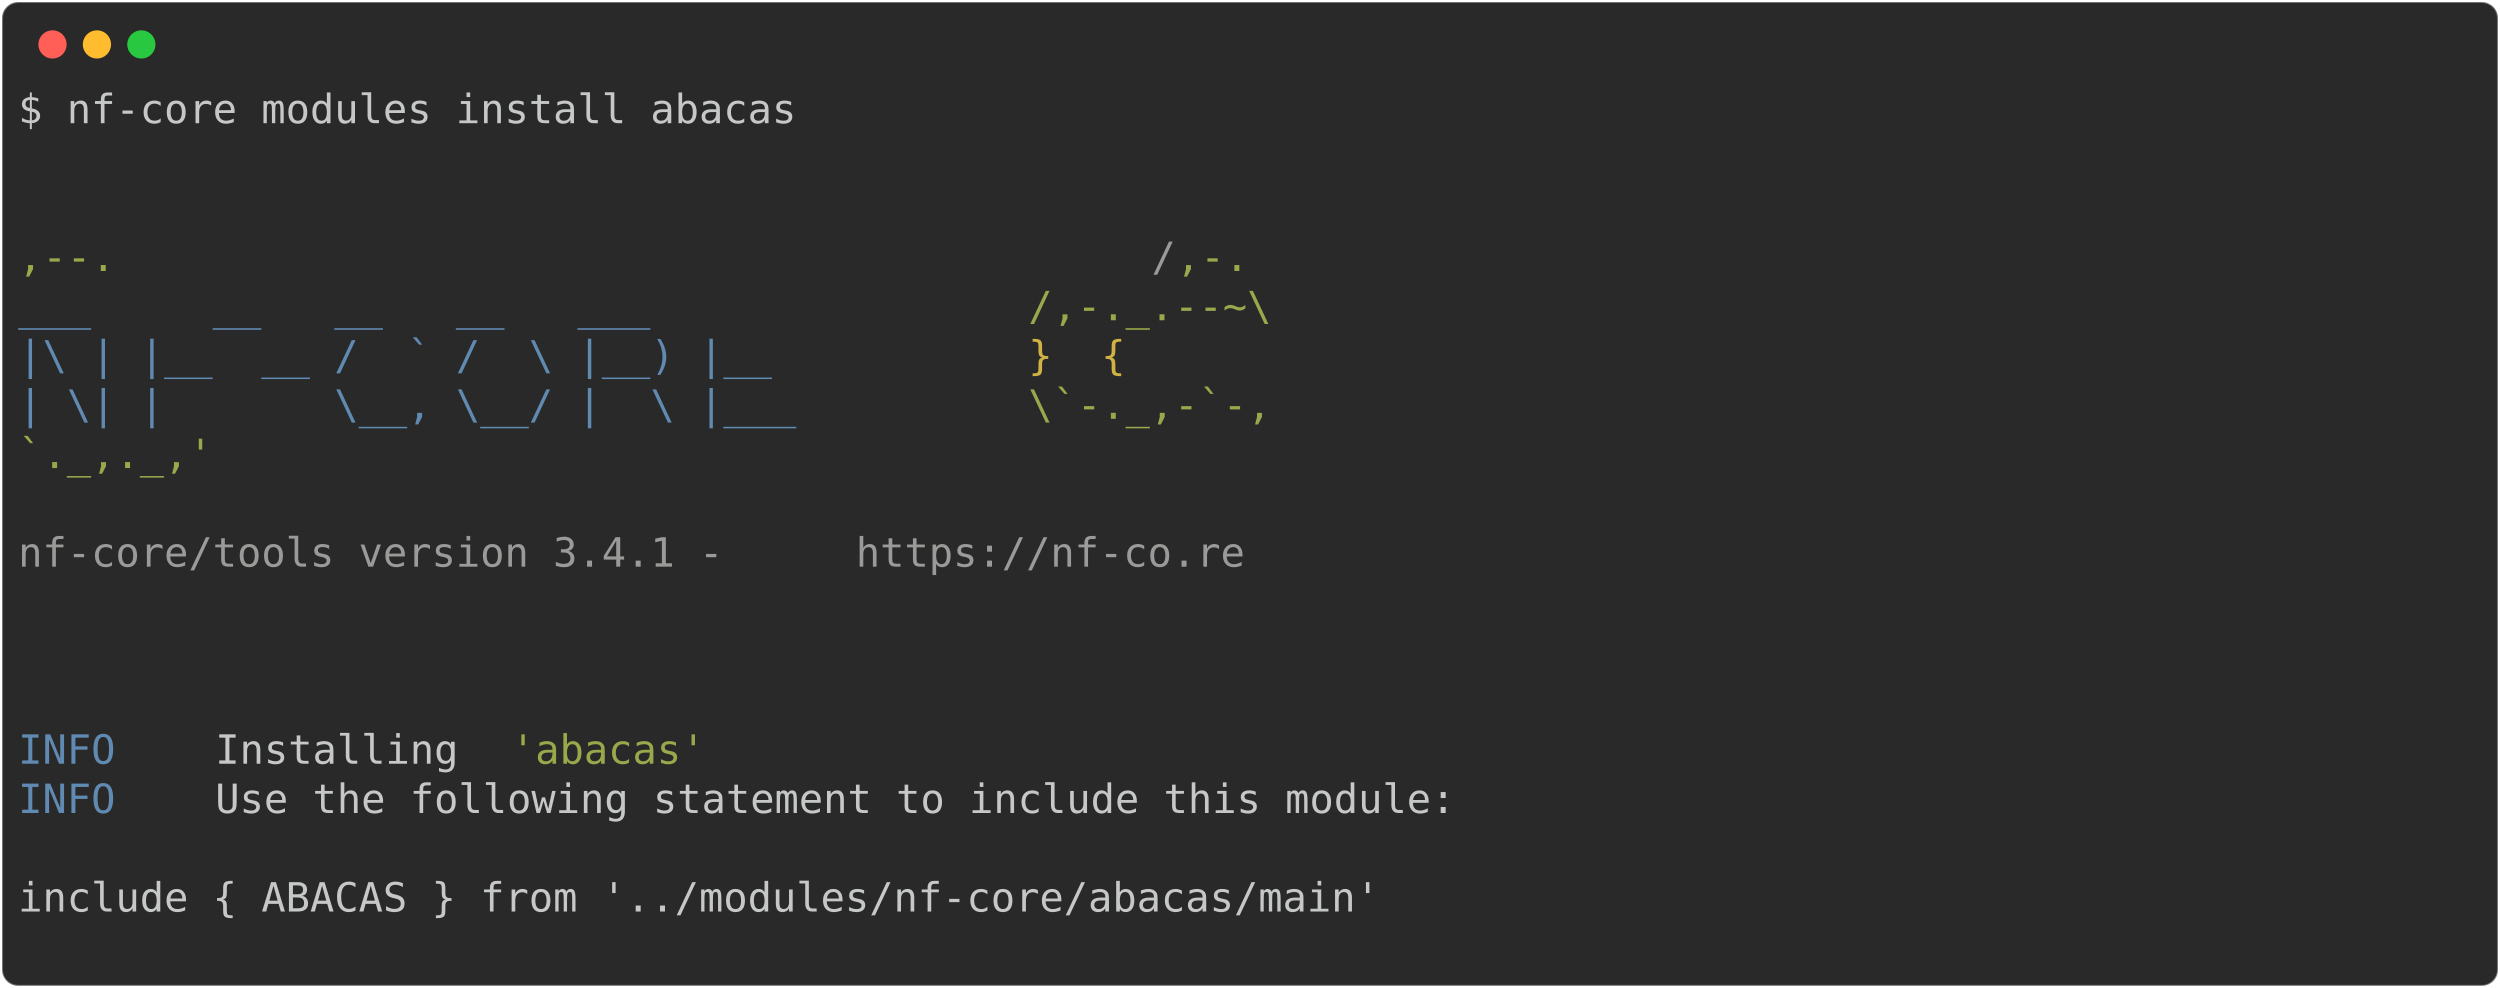
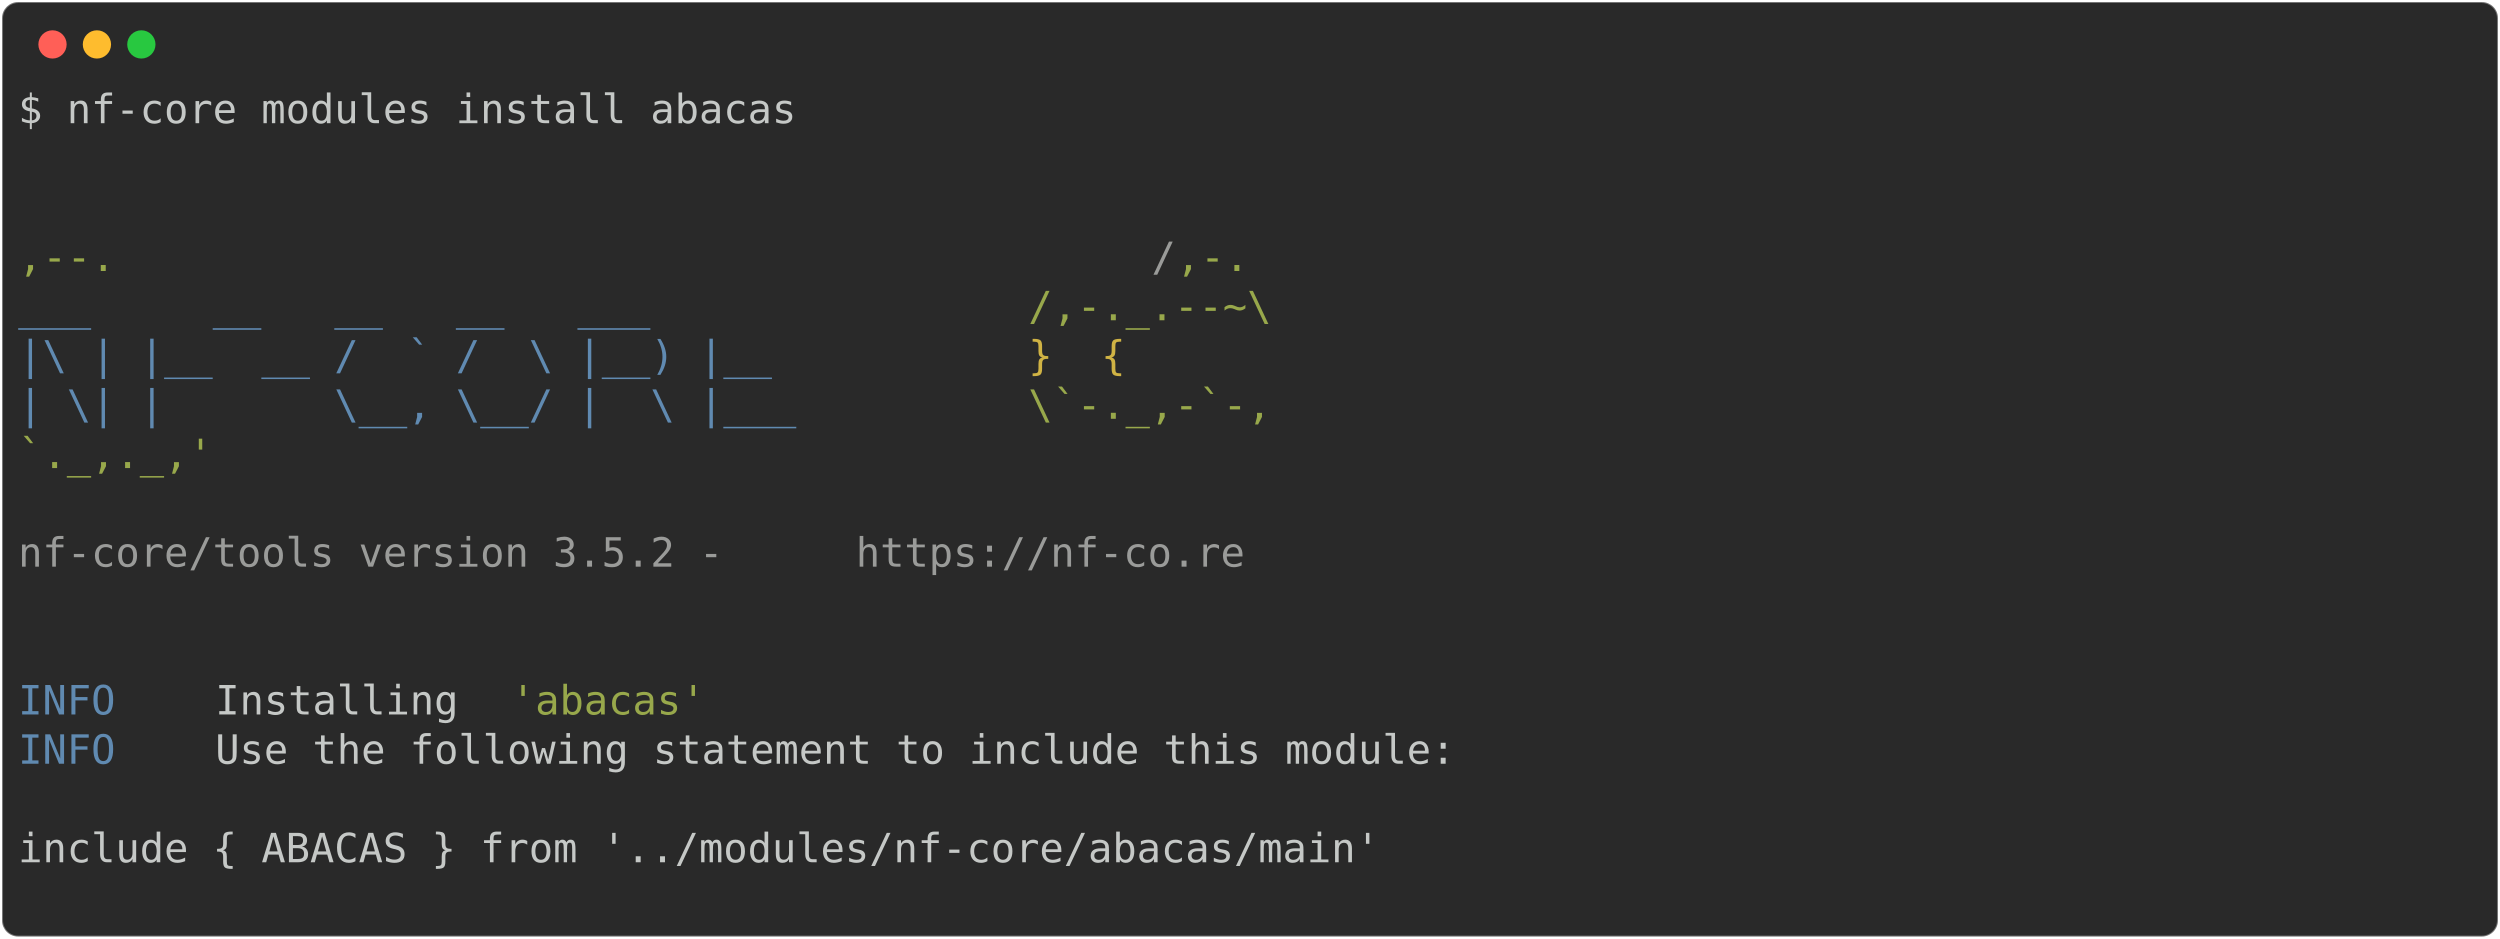
- <svg xmlns="http://www.w3.org/2000/svg" class="rich-terminal" viewBox="0 0 1238 489.2">
+ <svg xmlns="http://www.w3.org/2000/svg" class="rich-terminal" viewBox="0 0 1238 464.8">
  <style>

    @font-face {
        font-family: "Fira Code";
        src: local("FiraCode-Regular"),
                url("https://cdnjs.cloudflare.com/ajax/libs/firacode/6.2.0/woff2/FiraCode-Regular.woff2") format("woff2"),
                url("https://cdnjs.cloudflare.com/ajax/libs/firacode/6.2.0/woff/FiraCode-Regular.woff") format("woff");
        font-style: normal;
        font-weight: 400;
    }
    @font-face {
        font-family: "Fira Code";
        src: local("FiraCode-Bold"),
                url("https://cdnjs.cloudflare.com/ajax/libs/firacode/6.2.0/woff2/FiraCode-Bold.woff2") format("woff2"),
                url("https://cdnjs.cloudflare.com/ajax/libs/firacode/6.2.0/woff/FiraCode-Bold.woff") format("woff");
        font-style: bold;
        font-weight: 700;
    }

-     .terminal-453481518-matrix {
+     .terminal-1015385218-matrix {
        font-family: Fira Code, monospace;
        font-size: 20px;
        line-height: 24.4px;
        font-variant-east-asian: full-width;
    }

-     .terminal-453481518-title {
+     .terminal-1015385218-title {
        font-size: 18px;
        font-weight: bold;
        font-family: arial;
    }

-     .terminal-453481518-r1 { fill: #c5c8c6 }
- .terminal-453481518-r2 { fill: #98a84b }
- .terminal-453481518-r3 { fill: #9a9b99 }
- .terminal-453481518-r4 { fill: #608ab1 }
- .terminal-453481518-r5 { fill: #d0b344 }
+     .terminal-1015385218-r1 { fill: #c5c8c6 }
+ .terminal-1015385218-r2 { fill: #98a84b }
+ .terminal-1015385218-r3 { fill: #9a9b99 }
+ .terminal-1015385218-r4 { fill: #608ab1 }
+ .terminal-1015385218-r5 { fill: #d0b344 }
    </style>
  <defs>
-     <clipPath id="terminal-453481518-clip-terminal">
-       <rect x="0" y="0" width="1219.0" height="438.2" />
+     <clipPath id="terminal-1015385218-clip-terminal">
+       <rect x="0" y="0" width="1219.0" height="413.8" />
    </clipPath>
-     <clipPath id="terminal-453481518-line-0">
+     <clipPath id="terminal-1015385218-line-0">
      <rect x="0" y="1.5" width="1220" height="24.65" />
    </clipPath>
-     <clipPath id="terminal-453481518-line-1">
+     <clipPath id="terminal-1015385218-line-1">
      <rect x="0" y="25.9" width="1220" height="24.65" />
    </clipPath>
-     <clipPath id="terminal-453481518-line-2">
+     <clipPath id="terminal-1015385218-line-2">
      <rect x="0" y="50.3" width="1220" height="24.65" />
    </clipPath>
-     <clipPath id="terminal-453481518-line-3">
+     <clipPath id="terminal-1015385218-line-3">
      <rect x="0" y="74.7" width="1220" height="24.65" />
    </clipPath>
-     <clipPath id="terminal-453481518-line-4">
+     <clipPath id="terminal-1015385218-line-4">
      <rect x="0" y="99.1" width="1220" height="24.65" />
    </clipPath>
-     <clipPath id="terminal-453481518-line-5">
+     <clipPath id="terminal-1015385218-line-5">
      <rect x="0" y="123.5" width="1220" height="24.65" />
    </clipPath>
-     <clipPath id="terminal-453481518-line-6">
+     <clipPath id="terminal-1015385218-line-6">
      <rect x="0" y="147.9" width="1220" height="24.65" />
    </clipPath>
-     <clipPath id="terminal-453481518-line-7">
+     <clipPath id="terminal-1015385218-line-7">
      <rect x="0" y="172.3" width="1220" height="24.65" />
    </clipPath>
-     <clipPath id="terminal-453481518-line-8">
+     <clipPath id="terminal-1015385218-line-8">
      <rect x="0" y="196.7" width="1220" height="24.65" />
    </clipPath>
-     <clipPath id="terminal-453481518-line-9">
+     <clipPath id="terminal-1015385218-line-9">
      <rect x="0" y="221.1" width="1220" height="24.65" />
    </clipPath>
-     <clipPath id="terminal-453481518-line-10">
+     <clipPath id="terminal-1015385218-line-10">
      <rect x="0" y="245.5" width="1220" height="24.65" />
    </clipPath>
-     <clipPath id="terminal-453481518-line-11">
+     <clipPath id="terminal-1015385218-line-11">
      <rect x="0" y="269.9" width="1220" height="24.65" />
    </clipPath>
-     <clipPath id="terminal-453481518-line-12">
+     <clipPath id="terminal-1015385218-line-12">
      <rect x="0" y="294.3" width="1220" height="24.65" />
    </clipPath>
-     <clipPath id="terminal-453481518-line-13">
+     <clipPath id="terminal-1015385218-line-13">
      <rect x="0" y="318.7" width="1220" height="24.65" />
    </clipPath>
-     <clipPath id="terminal-453481518-line-14">
+     <clipPath id="terminal-1015385218-line-14">
      <rect x="0" y="343.1" width="1220" height="24.65" />
    </clipPath>
-     <clipPath id="terminal-453481518-line-15">
+     <clipPath id="terminal-1015385218-line-15">
      <rect x="0" y="367.5" width="1220" height="24.65" />
    </clipPath>
-     <clipPath id="terminal-453481518-line-16">
-       <rect x="0" y="391.9" width="1220" height="24.65" />
-     </clipPath>
  </defs>
-   <rect fill="#292929" stroke="rgba(255,255,255,0.35)" stroke-width="1" x="1" y="1" width="1236" height="487.2" rx="8" />
+   <rect fill="#292929" stroke="rgba(255,255,255,0.35)" stroke-width="1" x="1" y="1" width="1236" height="462.8" rx="8" />
  <g transform="translate(26,22)">
    <circle cx="0" cy="0" r="7" fill="#ff5f57" />
    <circle cx="22" cy="0" r="7" fill="#febc2e" />
    <circle cx="44" cy="0" r="7" fill="#28c840" />
  </g>
-   <g transform="translate(9, 41)" clip-path="url(#terminal-453481518-clip-terminal)">
-     <g class="terminal-453481518-matrix">
-       <text class="terminal-453481518-r1" x="0" y="20" textLength="390.4" clip-path="url(#terminal-453481518-line-0)">$ nf-core modules install abacas</text>
-       <text class="terminal-453481518-r1" x="1220" y="20" textLength="12.2" clip-path="url(#terminal-453481518-line-0)">
+   <g transform="translate(9, 41)" clip-path="url(#terminal-1015385218-clip-terminal)">
+     <g class="terminal-1015385218-matrix">
+       <text class="terminal-1015385218-r1" x="0" y="20" textLength="390.4" clip-path="url(#terminal-1015385218-line-0)">$ nf-core modules install abacas</text>
+       <text class="terminal-1015385218-r1" x="1220" y="20" textLength="12.2" clip-path="url(#terminal-1015385218-line-0)">
</text>
-       <text class="terminal-453481518-r1" x="1220" y="44.4" textLength="12.2" clip-path="url(#terminal-453481518-line-1)">
+       <text class="terminal-1015385218-r1" x="1220" y="44.4" textLength="12.2" clip-path="url(#terminal-1015385218-line-1)">
</text>
-       <text class="terminal-453481518-r1" x="1220" y="68.8" textLength="12.2" clip-path="url(#terminal-453481518-line-2)">
+       <text class="terminal-1015385218-r1" x="1220" y="68.8" textLength="12.2" clip-path="url(#terminal-1015385218-line-2)">
</text>
-       <text class="terminal-453481518-r2" x="0" y="93.2" textLength="561.2" clip-path="url(#terminal-453481518-line-3)">                                          ,--.</text>
-       <text class="terminal-453481518-r3" x="561.2" y="93.2" textLength="12.2" clip-path="url(#terminal-453481518-line-3)">/</text>
-       <text class="terminal-453481518-r2" x="573.4" y="93.2" textLength="36.6" clip-path="url(#terminal-453481518-line-3)">,-.</text>
-       <text class="terminal-453481518-r1" x="1220" y="93.2" textLength="12.2" clip-path="url(#terminal-453481518-line-3)">
+       <text class="terminal-1015385218-r2" x="0" y="93.2" textLength="561.2" clip-path="url(#terminal-1015385218-line-3)">                                          ,--.</text>
+       <text class="terminal-1015385218-r3" x="561.2" y="93.2" textLength="12.2" clip-path="url(#terminal-1015385218-line-3)">/</text>
+       <text class="terminal-1015385218-r2" x="573.4" y="93.2" textLength="36.6" clip-path="url(#terminal-1015385218-line-3)">,-.</text>
+       <text class="terminal-1015385218-r1" x="1220" y="93.2" textLength="12.2" clip-path="url(#terminal-1015385218-line-3)">
</text>
-       <text class="terminal-453481518-r4" x="0" y="117.6" textLength="500.2" clip-path="url(#terminal-453481518-line-4)">          ___     __   __   __   ___     </text>
-       <text class="terminal-453481518-r2" x="500.2" y="117.6" textLength="134.2" clip-path="url(#terminal-453481518-line-4)">/,-._.--~\ </text>
-       <text class="terminal-453481518-r1" x="1220" y="117.6" textLength="12.2" clip-path="url(#terminal-453481518-line-4)">
+       <text class="terminal-1015385218-r4" x="0" y="117.6" textLength="500.2" clip-path="url(#terminal-1015385218-line-4)">          ___     __   __   __   ___     </text>
+       <text class="terminal-1015385218-r2" x="500.2" y="117.6" textLength="134.2" clip-path="url(#terminal-1015385218-line-4)">/,-._.--~\ </text>
+       <text class="terminal-1015385218-r1" x="1220" y="117.6" textLength="12.2" clip-path="url(#terminal-1015385218-line-4)">
</text>
-       <text class="terminal-453481518-r4" x="0" y="142" textLength="500.2" clip-path="url(#terminal-453481518-line-5)">    |\ | |__  __ /  ` /  \ |__) |__      </text>
-       <text class="terminal-453481518-r5" x="500.2" y="142" textLength="85.4" clip-path="url(#terminal-453481518-line-5)">   }  {</text>
-       <text class="terminal-453481518-r1" x="1220" y="142" textLength="12.2" clip-path="url(#terminal-453481518-line-5)">
+       <text class="terminal-1015385218-r4" x="0" y="142" textLength="500.2" clip-path="url(#terminal-1015385218-line-5)">    |\ | |__  __ /  ` /  \ |__) |__      </text>
+       <text class="terminal-1015385218-r5" x="500.2" y="142" textLength="85.4" clip-path="url(#terminal-1015385218-line-5)">   }  {</text>
+       <text class="terminal-1015385218-r1" x="1220" y="142" textLength="12.2" clip-path="url(#terminal-1015385218-line-5)">
</text>
-       <text class="terminal-453481518-r4" x="0" y="166.4" textLength="500.2" clip-path="url(#terminal-453481518-line-6)">    | \| |       \__, \__/ |  \ |___     </text>
-       <text class="terminal-453481518-r2" x="500.2" y="166.4" textLength="122" clip-path="url(#terminal-453481518-line-6)">\`-._,-`-,</text>
-       <text class="terminal-453481518-r1" x="1220" y="166.4" textLength="12.2" clip-path="url(#terminal-453481518-line-6)">
+       <text class="terminal-1015385218-r4" x="0" y="166.4" textLength="500.2" clip-path="url(#terminal-1015385218-line-6)">    | \| |       \__, \__/ |  \ |___     </text>
+       <text class="terminal-1015385218-r2" x="500.2" y="166.4" textLength="122" clip-path="url(#terminal-1015385218-line-6)">\`-._,-`-,</text>
+       <text class="terminal-1015385218-r1" x="1220" y="166.4" textLength="12.2" clip-path="url(#terminal-1015385218-line-6)">
</text>
-       <text class="terminal-453481518-r2" x="0" y="190.8" textLength="610" clip-path="url(#terminal-453481518-line-7)">                                          `._,._,'</text>
-       <text class="terminal-453481518-r1" x="1220" y="190.8" textLength="12.2" clip-path="url(#terminal-453481518-line-7)">
+       <text class="terminal-1015385218-r2" x="0" y="190.8" textLength="610" clip-path="url(#terminal-1015385218-line-7)">                                          `._,._,'</text>
+       <text class="terminal-1015385218-r1" x="1220" y="190.8" textLength="12.2" clip-path="url(#terminal-1015385218-line-7)">
</text>
-       <text class="terminal-453481518-r1" x="1220" y="215.2" textLength="12.2" clip-path="url(#terminal-453481518-line-8)">
+       <text class="terminal-1015385218-r1" x="1220" y="215.2" textLength="12.2" clip-path="url(#terminal-1015385218-line-8)">
</text>
-       <text class="terminal-453481518-r3" x="0" y="239.6" textLength="414.8" clip-path="url(#terminal-453481518-line-9)">    nf-core/tools version 3.4.1 - </text>
-       <text class="terminal-453481518-r3" x="414.8" y="239.6" textLength="195.2" clip-path="url(#terminal-453481518-line-9)">https://nf-co.re</text>
-       <text class="terminal-453481518-r1" x="1220" y="239.6" textLength="12.2" clip-path="url(#terminal-453481518-line-9)">
+       <text class="terminal-1015385218-r3" x="0" y="239.6" textLength="414.8" clip-path="url(#terminal-1015385218-line-9)">    nf-core/tools version 3.5.2 - </text>
+       <text class="terminal-1015385218-r3" x="414.8" y="239.6" textLength="195.2" clip-path="url(#terminal-1015385218-line-9)">https://nf-co.re</text>
+       <text class="terminal-1015385218-r1" x="1220" y="239.6" textLength="12.2" clip-path="url(#terminal-1015385218-line-9)">
</text>
-       <text class="terminal-453481518-r1" x="1220" y="264" textLength="12.2" clip-path="url(#terminal-453481518-line-10)">
+       <text class="terminal-1015385218-r1" x="1220" y="264" textLength="12.2" clip-path="url(#terminal-1015385218-line-10)">
</text>
-       <text class="terminal-453481518-r1" x="1220" y="288.4" textLength="12.2" clip-path="url(#terminal-453481518-line-11)">
+       <text class="terminal-1015385218-r1" x="1220" y="288.4" textLength="12.2" clip-path="url(#terminal-1015385218-line-11)">
</text>
-       <text class="terminal-453481518-r1" x="1220" y="312.8" textLength="12.2" clip-path="url(#terminal-453481518-line-12)">
+       <text class="terminal-1015385218-r4" x="0" y="312.8" textLength="97.6" clip-path="url(#terminal-1015385218-line-12)">INFO    </text>
+       <text class="terminal-1015385218-r1" x="97.6" y="312.8" textLength="146.4" clip-path="url(#terminal-1015385218-line-12)"> Installing </text>
+       <text class="terminal-1015385218-r2" x="244" y="312.8" textLength="97.6" clip-path="url(#terminal-1015385218-line-12)">'abacas'</text>
+       <text class="terminal-1015385218-r1" x="1220" y="312.8" textLength="12.2" clip-path="url(#terminal-1015385218-line-12)">
</text>
-       <text class="terminal-453481518-r4" x="0" y="337.2" textLength="97.6" clip-path="url(#terminal-453481518-line-13)">INFO    </text>
-       <text class="terminal-453481518-r1" x="97.6" y="337.2" textLength="146.4" clip-path="url(#terminal-453481518-line-13)"> Installing </text>
-       <text class="terminal-453481518-r2" x="244" y="337.2" textLength="97.6" clip-path="url(#terminal-453481518-line-13)">'abacas'</text>
-       <text class="terminal-453481518-r1" x="1220" y="337.2" textLength="12.2" clip-path="url(#terminal-453481518-line-13)">
+       <text class="terminal-1015385218-r4" x="0" y="337.2" textLength="97.6" clip-path="url(#terminal-1015385218-line-13)">INFO    </text>
+       <text class="terminal-1015385218-r1" x="97.6" y="337.2" textLength="1122.4" clip-path="url(#terminal-1015385218-line-13)"> Use the following statement to include this module:                                        </text>
+       <text class="terminal-1015385218-r1" x="1220" y="337.2" textLength="12.2" clip-path="url(#terminal-1015385218-line-13)">
</text>
-       <text class="terminal-453481518-r4" x="0" y="361.6" textLength="97.6" clip-path="url(#terminal-453481518-line-14)">INFO    </text>
-       <text class="terminal-453481518-r1" x="97.6" y="361.6" textLength="1122.4" clip-path="url(#terminal-453481518-line-14)"> Use the following statement to include this module:                                        </text>
-       <text class="terminal-453481518-r1" x="1220" y="361.6" textLength="12.2" clip-path="url(#terminal-453481518-line-14)">
+       <text class="terminal-1015385218-r1" x="1220" y="361.6" textLength="12.2" clip-path="url(#terminal-1015385218-line-14)">
</text>
-       <text class="terminal-453481518-r1" x="1220" y="386" textLength="12.2" clip-path="url(#terminal-453481518-line-15)">
+       <text class="terminal-1015385218-r1" x="0" y="386" textLength="1220" clip-path="url(#terminal-1015385218-line-15)"> include { ABACAS } from '../modules/nf-core/abacas/main'                                           </text>
+       <text class="terminal-1015385218-r1" x="1220" y="386" textLength="12.2" clip-path="url(#terminal-1015385218-line-15)">
</text>
-       <text class="terminal-453481518-r1" x="0" y="410.4" textLength="1220" clip-path="url(#terminal-453481518-line-16)"> include { ABACAS } from '../modules/nf-core/abacas/main'                                           </text>
-       <text class="terminal-453481518-r1" x="1220" y="410.4" textLength="12.2" clip-path="url(#terminal-453481518-line-16)">
- </text>
-       <text class="terminal-453481518-r1" x="1220" y="434.8" textLength="12.2" clip-path="url(#terminal-453481518-line-17)">
+       <text class="terminal-1015385218-r1" x="1220" y="410.4" textLength="12.2" clip-path="url(#terminal-1015385218-line-16)">
</text>
    </g>
  </g>
</svg>
